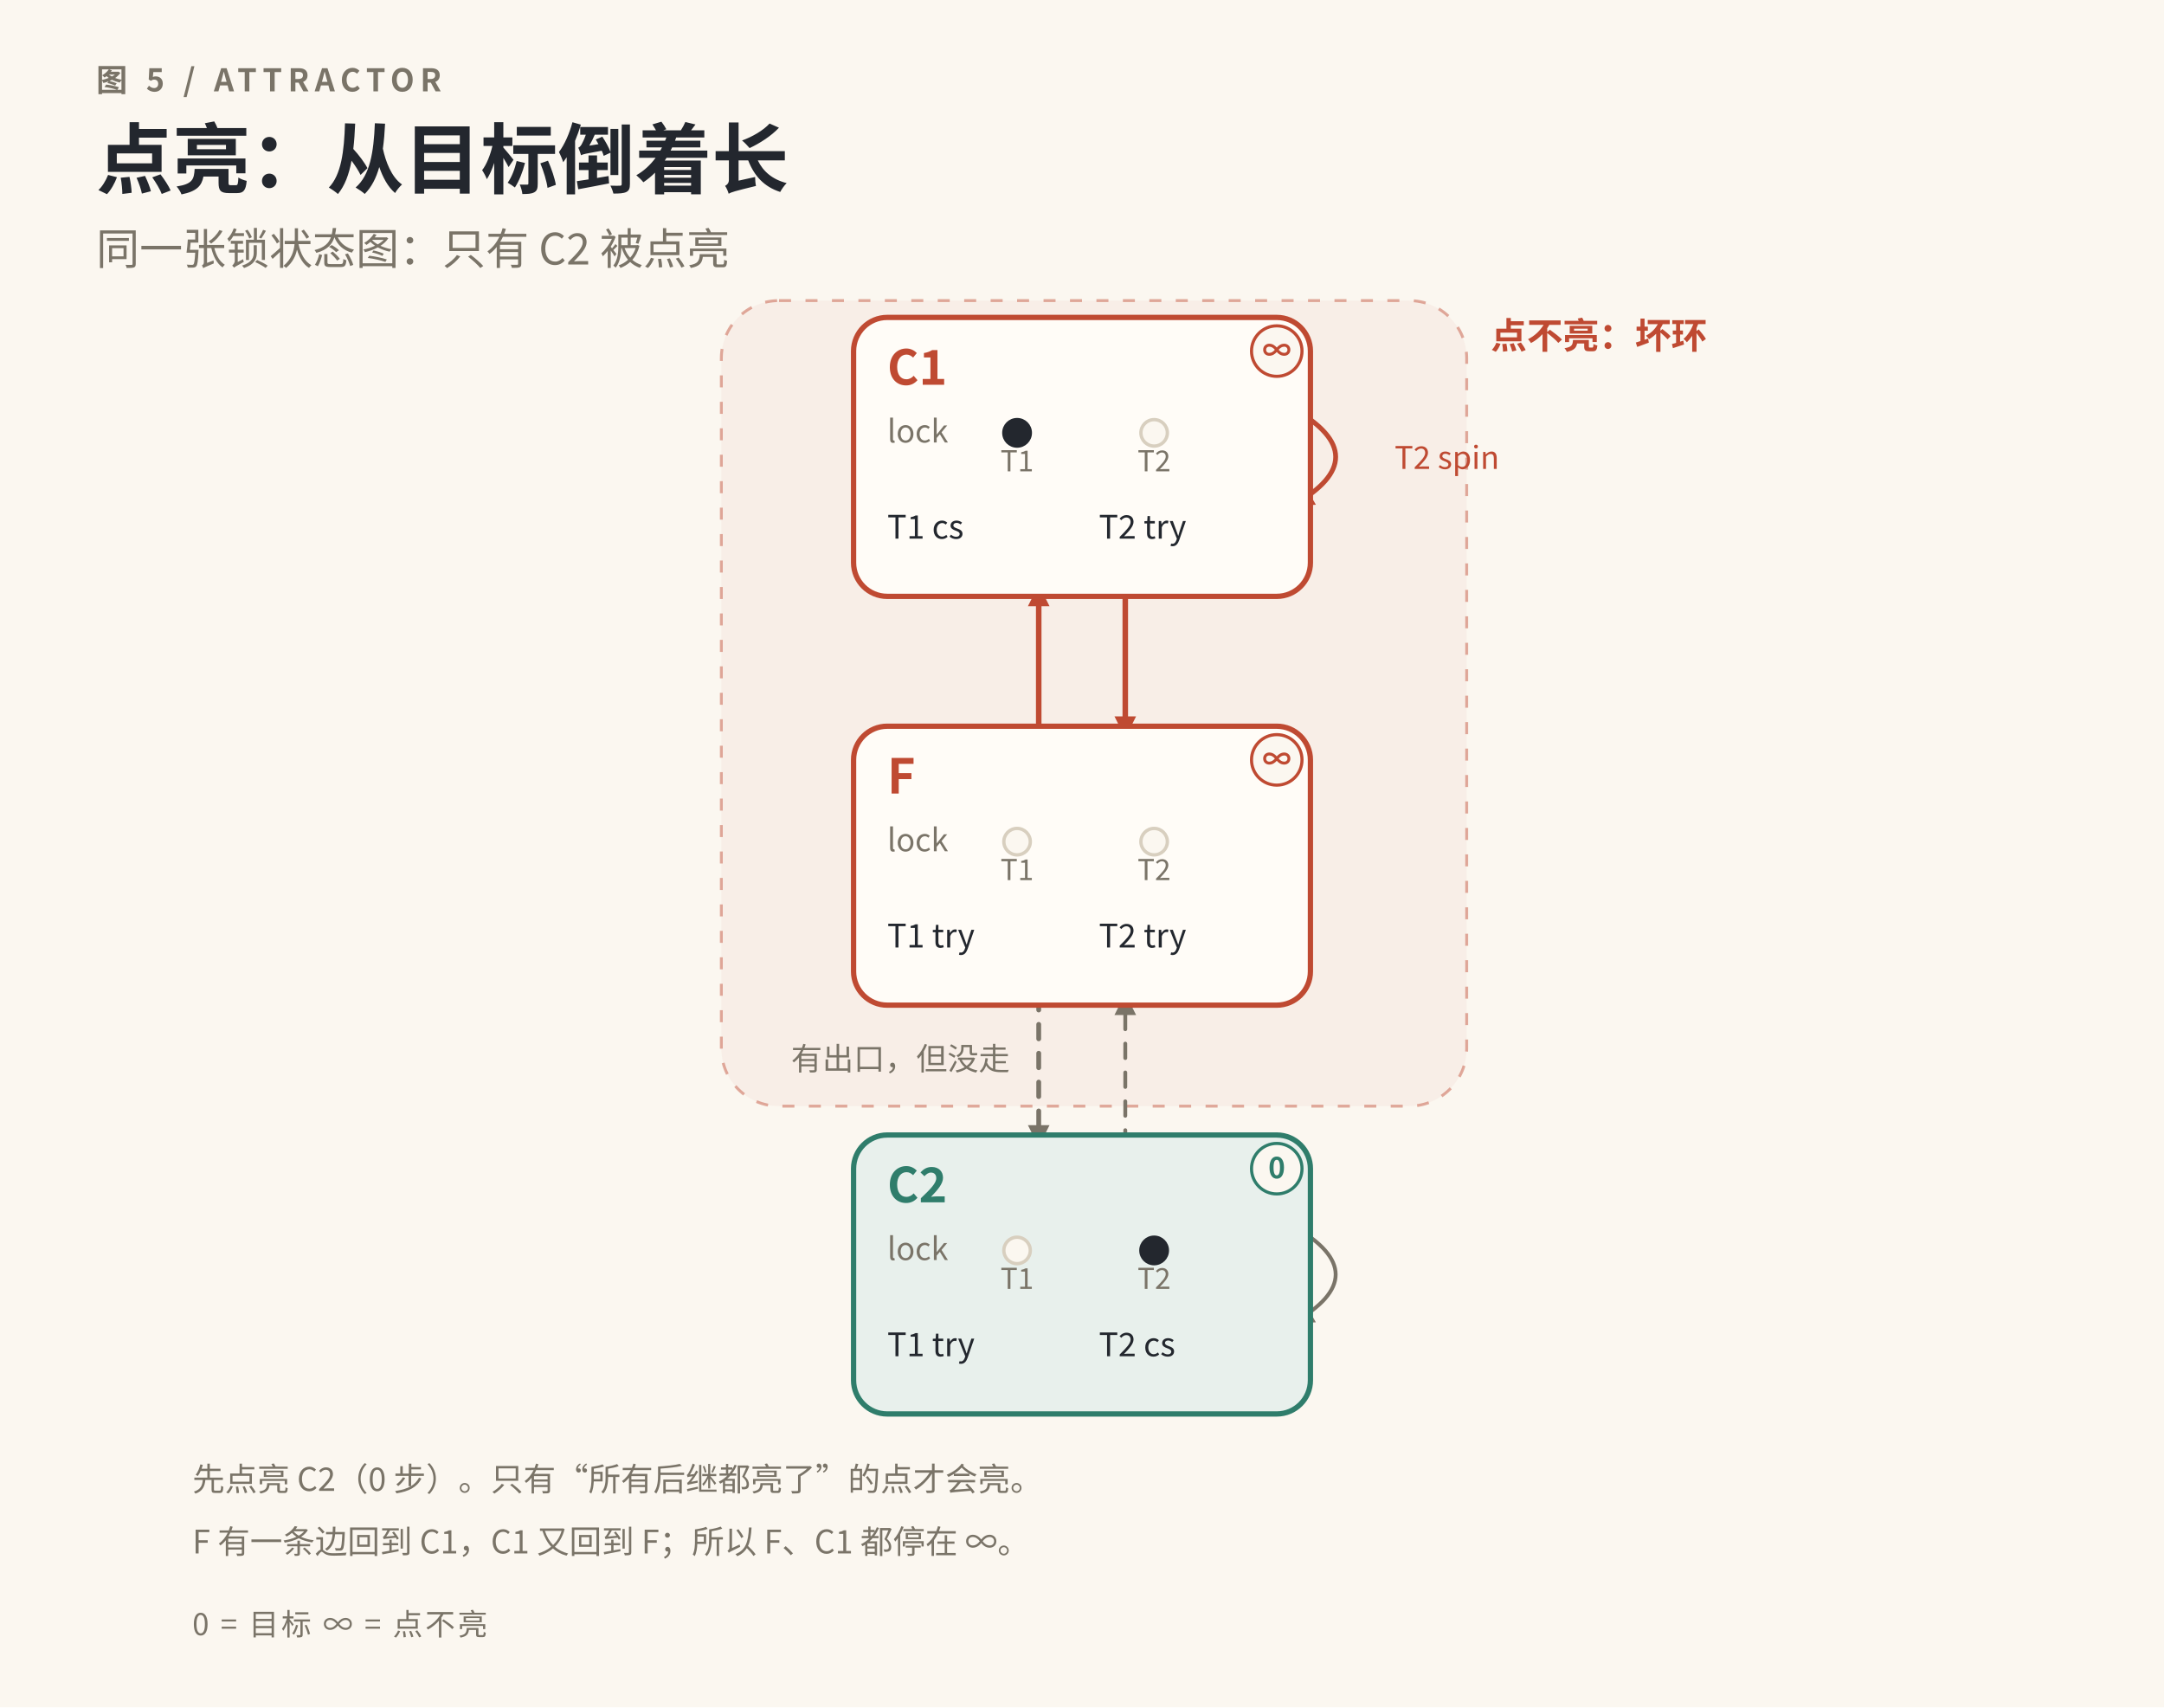
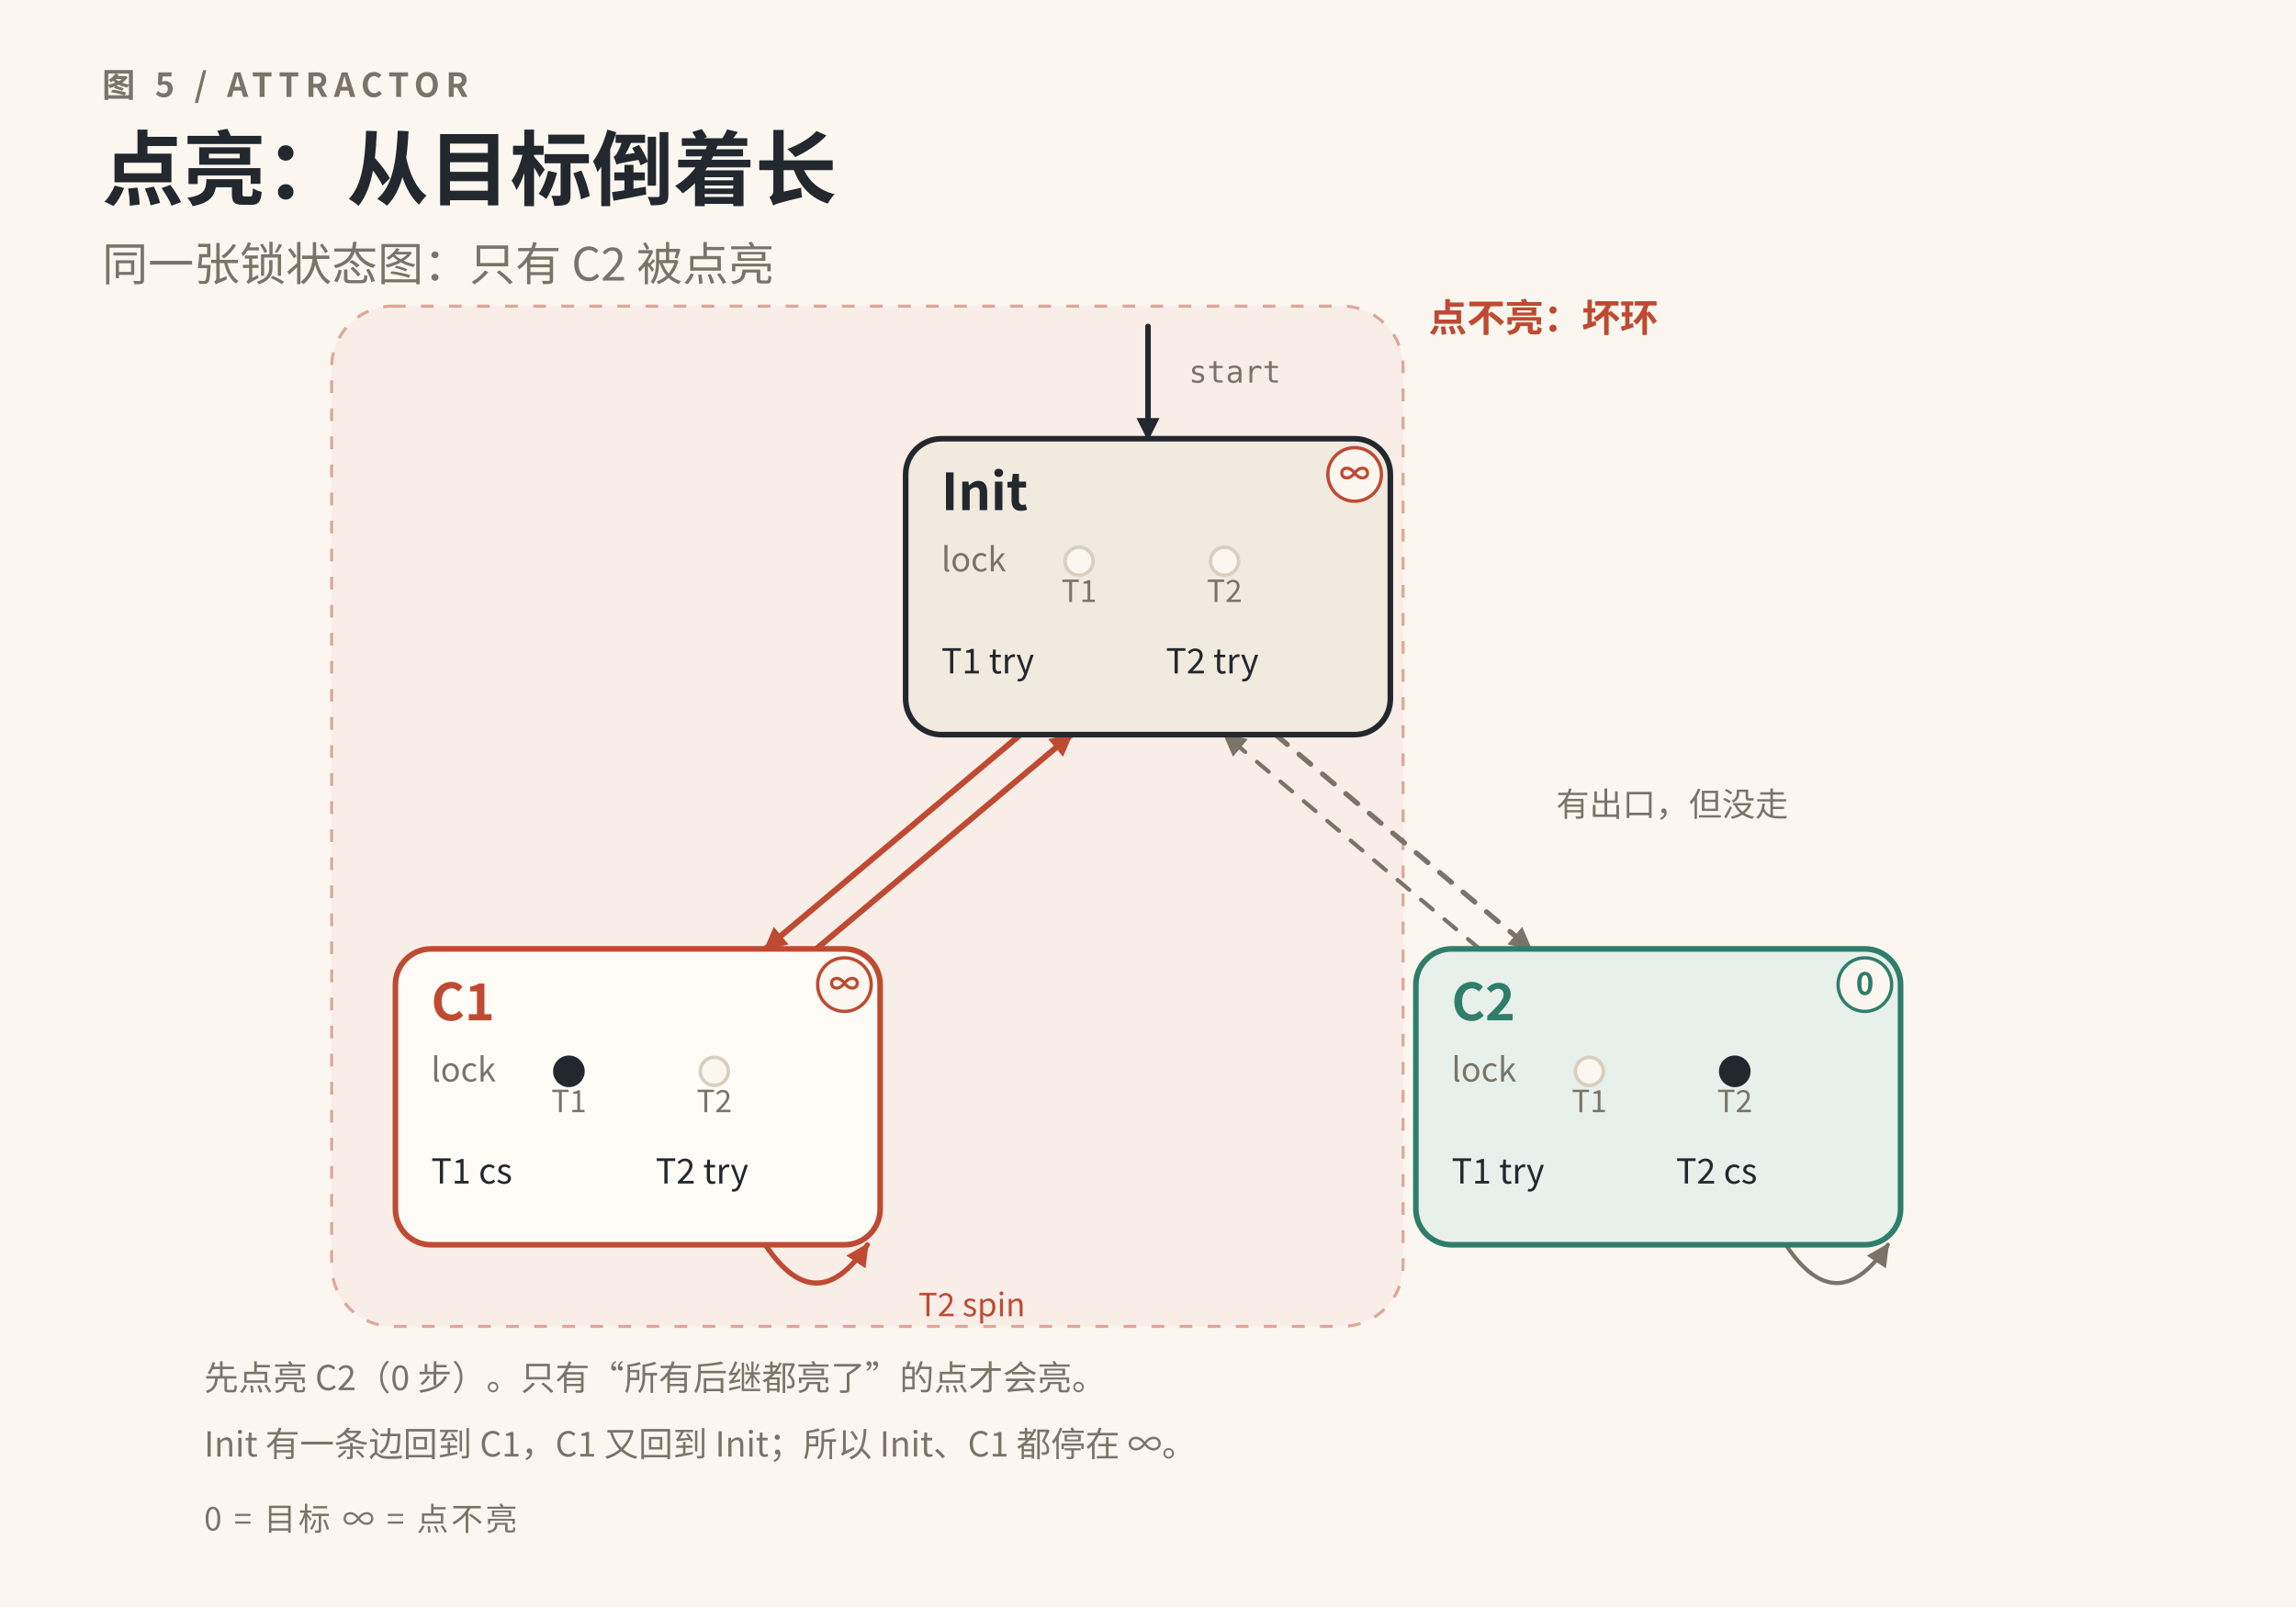
- <svg xmlns="http://www.w3.org/2000/svg" width="1800" height="1420" viewBox="0 0 900 710" text-rendering="geometricPrecision">
+ <svg xmlns="http://www.w3.org/2000/svg" width="1800" height="1260" viewBox="0 0 900 630" text-rendering="geometricPrecision">
  <defs>
+     <marker id="ar-ink" viewBox="0 0 10 10" refX="9" refY="5" markerWidth="9" markerHeight="9" markerUnits="userSpaceOnUse" orient="auto">
+       <path d="M 0 0 L 10 5 L 0 10 z" fill="#23272E" />
+     </marker>
    <marker id="ar-red" viewBox="0 0 10 10" refX="9" refY="5" markerWidth="9" markerHeight="9" markerUnits="userSpaceOnUse" orient="auto">
      <path d="M 0 0 L 10 5 L 0 10 z" fill="#BF4A32" />
    </marker>
    <marker id="ar-muted" viewBox="0 0 10 10" refX="9" refY="5" markerWidth="9" markerHeight="9" markerUnits="userSpaceOnUse" orient="auto">
      <path d="M 0 0 L 10 5 L 0 10 z" fill="#7A7468" />
    </marker>
  </defs>
-   <rect width="900" height="710" fill="#FBF7F0" />
+   <rect width="900" height="630" fill="#FBF7F0" />
  <text x="40.0" y="38.0" font-family="PingFang SC, Hiragino Sans GB, Noto Sans CJK SC, sans-serif" font-size="13" font-weight="600" fill="#7A7468" text-anchor="start" letter-spacing="2.4">图 5 / ATTRACTOR</text>
  <text x="40.0" y="78.0" font-family="PingFang SC, Hiragino Sans GB, Noto Sans CJK SC, sans-serif" font-size="32" font-weight="700" fill="#23272E" text-anchor="start">点亮：从目标倒着长</text>
  <text x="40.0" y="110.0" font-family="PingFang SC, Hiragino Sans GB, Noto Sans CJK SC, sans-serif" font-size="18" font-weight="normal" fill="#7A7468" text-anchor="start">同一张锁状态图：只有 C2 被点亮</text>
-   <rect x="300.0" y="125.0" width="310.0" height="335.0" rx="24" fill="#BF4A32" stroke="none" stroke-width="1" opacity="0.05" />
-   <rect x="300.0" y="125.0" width="310.0" height="335.0" rx="24" fill="none" stroke="#BF4A32" stroke-width="1.2" stroke-dasharray="5 6" opacity="0.45" />
-   <text x="620.0" y="145.0" font-family="PingFang SC, Hiragino Sans GB, Noto Sans CJK SC, sans-serif" font-size="15" font-weight="700" fill="#BF4A32" text-anchor="start">点不亮：坏环</text>
-   <path d="M 432.0 306.0 Q 432.0 275.0 432.0 244.0" fill="none" stroke="#BF4A32" stroke-width="2.3" stroke-linecap="round" marker-end="url(#ar-red)" />
-   <path d="M 468.0 244.0 Q 468.0 275.0 468.0 306.0" fill="none" stroke="#BF4A32" stroke-width="2.3" stroke-linecap="round" marker-end="url(#ar-red)" />
-   <path d="M 432.0 414.0 Q 432.0 445.0 432.0 476.0" fill="none" stroke="#7A7468" stroke-width="2.0" stroke-linecap="round" stroke-dasharray="6 6" marker-end="url(#ar-muted)" />
-   <path d="M 468.0 476.0 Q 468.0 445.0 468.0 414.0" fill="none" stroke="#7A7468" stroke-width="1.6" stroke-linecap="round" stroke-dasharray="6 6" marker-end="url(#ar-muted)" />
-   <path d="M 538.0 170.0 Q 573.0 190.0 538.0 210.0" fill="none" stroke="#BF4A32" stroke-width="2.0" stroke-linecap="round" marker-end="url(#ar-red)" />
-   <path d="M 538.0 510.0 Q 573.0 530.0 538.0 550.0" fill="none" stroke="#7A7468" stroke-width="1.6" stroke-linecap="round" marker-end="url(#ar-muted)" />
-   <text x="420.0" y="445.0" font-family="PingFang SC, Hiragino Sans GB, Noto Sans CJK SC, sans-serif" font-size="13" font-weight="normal" fill="#7A7468" text-anchor="end">有出口，但没走</text>
-   <text x="580.0" y="195.0" font-family="PingFang SC, Hiragino Sans GB, Noto Sans CJK SC, sans-serif" font-size="13" font-weight="normal" fill="#BF4A32" text-anchor="start">T2 spin</text>
-   <rect x="355.0" y="132.0" width="190.0" height="116.0" rx="14" fill="#FFFCF7" stroke="#BF4A32" stroke-width="2.2" />
-   <text x="369.0" y="160.0" font-family="PingFang SC, Hiragino Sans GB, Noto Sans CJK SC, sans-serif" font-size="20" font-weight="700" fill="#BF4A32" text-anchor="start">C1</text>
-   <text x="369.0" y="184.0" font-family="PingFang SC, Hiragino Sans GB, Noto Sans CJK SC, sans-serif" font-size="13" font-weight="normal" fill="#7A7468" text-anchor="start">lock</text>
-   <circle cx="423.0" cy="180.0" r="5.5" fill="#23272E" stroke="#23272E" stroke-width="1.4" />
-   <text x="423.0" y="196.0" font-family="PingFang SC, Hiragino Sans GB, Noto Sans CJK SC, sans-serif" font-size="12" font-weight="normal" fill="#7A7468" text-anchor="middle">T1</text>
-   <circle cx="480.0" cy="180.0" r="5.5" fill="#FBF7F0" stroke="#D8CFBF" stroke-width="1.4" />
-   <text x="480.0" y="196.0" font-family="PingFang SC, Hiragino Sans GB, Noto Sans CJK SC, sans-serif" font-size="12" font-weight="normal" fill="#7A7468" text-anchor="middle">T2</text>
-   <text x="369.0" y="224.0" font-family="PingFang SC, Hiragino Sans GB, Noto Sans CJK SC, sans-serif" font-size="13.5" font-weight="normal" fill="#23272E" text-anchor="start">T1 cs</text>
-   <text x="457.0" y="224.0" font-family="PingFang SC, Hiragino Sans GB, Noto Sans CJK SC, sans-serif" font-size="13.5" font-weight="normal" fill="#23272E" text-anchor="start">T2 try</text>
-   <circle cx="531.0" cy="146.0" r="10.5" fill="#FBF7F0" stroke="#BF4A32" stroke-width="1.3" />
-   <text x="531.0" y="150.0" font-family="PingFang SC, Hiragino Sans GB, Noto Sans CJK SC, sans-serif" font-size="12" font-weight="600" fill="#BF4A32" text-anchor="middle">∞</text>
-   <rect x="355.0" y="302.0" width="190.0" height="116.0" rx="14" fill="#FFFCF7" stroke="#BF4A32" stroke-width="2.2" />
-   <text x="369.0" y="330.0" font-family="PingFang SC, Hiragino Sans GB, Noto Sans CJK SC, sans-serif" font-size="20" font-weight="700" fill="#BF4A32" text-anchor="start">F</text>
-   <text x="369.0" y="354.0" font-family="PingFang SC, Hiragino Sans GB, Noto Sans CJK SC, sans-serif" font-size="13" font-weight="normal" fill="#7A7468" text-anchor="start">lock</text>
-   <circle cx="423.0" cy="350.0" r="5.5" fill="#FBF7F0" stroke="#D8CFBF" stroke-width="1.4" />
-   <text x="423.0" y="366.0" font-family="PingFang SC, Hiragino Sans GB, Noto Sans CJK SC, sans-serif" font-size="12" font-weight="normal" fill="#7A7468" text-anchor="middle">T1</text>
-   <circle cx="480.0" cy="350.0" r="5.5" fill="#FBF7F0" stroke="#D8CFBF" stroke-width="1.4" />
-   <text x="480.0" y="366.0" font-family="PingFang SC, Hiragino Sans GB, Noto Sans CJK SC, sans-serif" font-size="12" font-weight="normal" fill="#7A7468" text-anchor="middle">T2</text>
-   <text x="369.0" y="394.0" font-family="PingFang SC, Hiragino Sans GB, Noto Sans CJK SC, sans-serif" font-size="13.5" font-weight="normal" fill="#23272E" text-anchor="start">T1 try</text>
-   <text x="457.0" y="394.0" font-family="PingFang SC, Hiragino Sans GB, Noto Sans CJK SC, sans-serif" font-size="13.5" font-weight="normal" fill="#23272E" text-anchor="start">T2 try</text>
-   <circle cx="531.0" cy="316.0" r="10.5" fill="#FBF7F0" stroke="#BF4A32" stroke-width="1.3" />
-   <text x="531.0" y="320.0" font-family="PingFang SC, Hiragino Sans GB, Noto Sans CJK SC, sans-serif" font-size="12" font-weight="600" fill="#BF4A32" text-anchor="middle">∞</text>
-   <rect x="355.0" y="472.0" width="190.0" height="116.0" rx="14" fill="#E8F0EC" stroke="#2F7D6B" stroke-width="2.2" />
-   <text x="369.0" y="500.0" font-family="PingFang SC, Hiragino Sans GB, Noto Sans CJK SC, sans-serif" font-size="20" font-weight="700" fill="#2F7D6B" text-anchor="start">C2</text>
-   <text x="369.0" y="524.0" font-family="PingFang SC, Hiragino Sans GB, Noto Sans CJK SC, sans-serif" font-size="13" font-weight="normal" fill="#7A7468" text-anchor="start">lock</text>
-   <circle cx="423.0" cy="520.0" r="5.5" fill="#FBF7F0" stroke="#D8CFBF" stroke-width="1.4" />
-   <text x="423.0" y="536.0" font-family="PingFang SC, Hiragino Sans GB, Noto Sans CJK SC, sans-serif" font-size="12" font-weight="normal" fill="#7A7468" text-anchor="middle">T1</text>
-   <circle cx="480.0" cy="520.0" r="5.5" fill="#23272E" stroke="#23272E" stroke-width="1.4" />
-   <text x="480.0" y="536.0" font-family="PingFang SC, Hiragino Sans GB, Noto Sans CJK SC, sans-serif" font-size="12" font-weight="normal" fill="#7A7468" text-anchor="middle">T2</text>
-   <text x="369.0" y="564.0" font-family="PingFang SC, Hiragino Sans GB, Noto Sans CJK SC, sans-serif" font-size="13.5" font-weight="normal" fill="#23272E" text-anchor="start">T1 try</text>
-   <text x="457.0" y="564.0" font-family="PingFang SC, Hiragino Sans GB, Noto Sans CJK SC, sans-serif" font-size="13.5" font-weight="normal" fill="#23272E" text-anchor="start">T2 cs</text>
-   <circle cx="531.0" cy="486.0" r="10.5" fill="#FBF7F0" stroke="#2F7D6B" stroke-width="1.3" />
-   <text x="531.0" y="490.0" font-family="PingFang SC, Hiragino Sans GB, Noto Sans CJK SC, sans-serif" font-size="12" font-weight="600" fill="#2F7D6B" text-anchor="middle">0</text>
-   <text x="80.0" y="620.0" font-family="PingFang SC, Hiragino Sans GB, Noto Sans CJK SC, sans-serif" font-size="13.5" font-weight="normal" fill="#7A7468" text-anchor="start">先点亮 C2（0 步）。只有“所有后继都亮了”的点才会亮。</text>
-   <text x="80.0" y="646.0" font-family="PingFang SC, Hiragino Sans GB, Noto Sans CJK SC, sans-serif" font-size="13.5" font-weight="normal" fill="#7A7468" text-anchor="start">F 有一条边回到 C1，C1 又回到 F；所以 F、C1 都停在 ∞。</text>
-   <text x="80.0" y="680.0" font-family="PingFang SC, Hiragino Sans GB, Noto Sans CJK SC, sans-serif" font-size="12.5" font-weight="normal" fill="#7A7468" text-anchor="start" letter-spacing="1">0 = 目标    ∞ = 点不亮</text>
+   <rect x="130.0" y="120.0" width="420.0" height="400.0" rx="24" fill="#BF4A32" stroke="none" stroke-width="1" opacity="0.05" />
+   <rect x="130.0" y="120.0" width="420.0" height="400.0" rx="24" fill="none" stroke="#BF4A32" stroke-width="1.2" stroke-dasharray="5 6" opacity="0.45" />
+   <text x="560.0" y="130.0" font-family="PingFang SC, Hiragino Sans GB, Noto Sans CJK SC, sans-serif" font-size="15" font-weight="700" fill="#BF4A32" text-anchor="start">点不亮：坏环</text>
+   <path d="M 450.0 128.0 Q 450.0 150.0 450.0 172.0" fill="none" stroke="#23272E" stroke-width="2.2" stroke-linecap="round" marker-end="url(#ar-ink)" />
+   <text x="466.0" y="150.0" font-family="SFMono-Regular, Menlo, Consolas, monospace" font-size="12" font-weight="normal" fill="#7A7468" text-anchor="start">start</text>
+   <path d="M 400.0 288.0 Q 350.0 330.0 300.0 372.0" fill="none" stroke="#BF4A32" stroke-width="2.3" stroke-linecap="round" marker-end="url(#ar-red)" />
+   <path d="M 320.0 372.0 Q 370.0 330.0 420.0 288.0" fill="none" stroke="#BF4A32" stroke-width="2.3" stroke-linecap="round" marker-end="url(#ar-red)" />
+   <path d="M 500.0 288.0 Q 550.0 330.0 600.0 372.0" fill="none" stroke="#7A7468" stroke-width="2.0" stroke-linecap="round" stroke-dasharray="6 6" marker-end="url(#ar-muted)" />
+   <path d="M 580.0 372.0 Q 530.0 330.0 480.0 288.0" fill="none" stroke="#7A7468" stroke-width="1.6" stroke-linecap="round" stroke-dasharray="6 6" marker-end="url(#ar-muted)" />
+   <path d="M 300.0 488.0 Q 320.0 518.0 340.0 488.0" fill="none" stroke="#BF4A32" stroke-width="2.0" stroke-linecap="round" marker-end="url(#ar-red)" />
+   <path d="M 700.0 488.0 Q 720.0 518.0 740.0 488.0" fill="none" stroke="#7A7468" stroke-width="1.6" stroke-linecap="round" marker-end="url(#ar-muted)" />
+   <text x="610.0" y="320.0" font-family="PingFang SC, Hiragino Sans GB, Noto Sans CJK SC, sans-serif" font-size="13" font-weight="normal" fill="#7A7468" text-anchor="start">有出口，但没走</text>
+   <text x="360.0" y="516.0" font-family="PingFang SC, Hiragino Sans GB, Noto Sans CJK SC, sans-serif" font-size="12.5" font-weight="normal" fill="#BF4A32" text-anchor="start">T2 spin</text>
+   <rect x="155.0" y="372.0" width="190.0" height="116.0" rx="14" fill="#FFFCF7" stroke="#BF4A32" stroke-width="2.2" />
+   <text x="169.0" y="400.0" font-family="PingFang SC, Hiragino Sans GB, Noto Sans CJK SC, sans-serif" font-size="20" font-weight="700" fill="#BF4A32" text-anchor="start">C1</text>
+   <text x="169.0" y="424.0" font-family="PingFang SC, Hiragino Sans GB, Noto Sans CJK SC, sans-serif" font-size="13" font-weight="normal" fill="#7A7468" text-anchor="start">lock</text>
+   <circle cx="223.0" cy="420.0" r="5.5" fill="#23272E" stroke="#23272E" stroke-width="1.4" />
+   <text x="223.0" y="436.0" font-family="PingFang SC, Hiragino Sans GB, Noto Sans CJK SC, sans-serif" font-size="12" font-weight="normal" fill="#7A7468" text-anchor="middle">T1</text>
+   <circle cx="280.0" cy="420.0" r="5.5" fill="#FBF7F0" stroke="#D8CFBF" stroke-width="1.4" />
+   <text x="280.0" y="436.0" font-family="PingFang SC, Hiragino Sans GB, Noto Sans CJK SC, sans-serif" font-size="12" font-weight="normal" fill="#7A7468" text-anchor="middle">T2</text>
+   <text x="169.0" y="464.0" font-family="PingFang SC, Hiragino Sans GB, Noto Sans CJK SC, sans-serif" font-size="13.5" font-weight="normal" fill="#23272E" text-anchor="start">T1 cs</text>
+   <text x="257.0" y="464.0" font-family="PingFang SC, Hiragino Sans GB, Noto Sans CJK SC, sans-serif" font-size="13.5" font-weight="normal" fill="#23272E" text-anchor="start">T2 try</text>
+   <circle cx="331.0" cy="386.0" r="10.5" fill="#FBF7F0" stroke="#BF4A32" stroke-width="1.3" />
+   <text x="331.0" y="390.0" font-family="PingFang SC, Hiragino Sans GB, Noto Sans CJK SC, sans-serif" font-size="12" font-weight="600" fill="#BF4A32" text-anchor="middle">∞</text>
+   <rect x="355.0" y="172.0" width="190.0" height="116.0" rx="14" fill="#F1EADF" stroke="#23272E" stroke-width="2.2" />
+   <text x="369.0" y="200.0" font-family="PingFang SC, Hiragino Sans GB, Noto Sans CJK SC, sans-serif" font-size="20" font-weight="700" fill="#23272E" text-anchor="start">Init</text>
+   <text x="369.0" y="224.0" font-family="PingFang SC, Hiragino Sans GB, Noto Sans CJK SC, sans-serif" font-size="13" font-weight="normal" fill="#7A7468" text-anchor="start">lock</text>
+   <circle cx="423.0" cy="220.0" r="5.5" fill="#FBF7F0" stroke="#D8CFBF" stroke-width="1.4" />
+   <text x="423.0" y="236.0" font-family="PingFang SC, Hiragino Sans GB, Noto Sans CJK SC, sans-serif" font-size="12" font-weight="normal" fill="#7A7468" text-anchor="middle">T1</text>
+   <circle cx="480.0" cy="220.0" r="5.5" fill="#FBF7F0" stroke="#D8CFBF" stroke-width="1.4" />
+   <text x="480.0" y="236.0" font-family="PingFang SC, Hiragino Sans GB, Noto Sans CJK SC, sans-serif" font-size="12" font-weight="normal" fill="#7A7468" text-anchor="middle">T2</text>
+   <text x="369.0" y="264.0" font-family="PingFang SC, Hiragino Sans GB, Noto Sans CJK SC, sans-serif" font-size="13.5" font-weight="normal" fill="#23272E" text-anchor="start">T1 try</text>
+   <text x="457.0" y="264.0" font-family="PingFang SC, Hiragino Sans GB, Noto Sans CJK SC, sans-serif" font-size="13.5" font-weight="normal" fill="#23272E" text-anchor="start">T2 try</text>
+   <circle cx="531.0" cy="186.0" r="10.5" fill="#FBF7F0" stroke="#BF4A32" stroke-width="1.3" />
+   <text x="531.0" y="190.0" font-family="PingFang SC, Hiragino Sans GB, Noto Sans CJK SC, sans-serif" font-size="12" font-weight="600" fill="#BF4A32" text-anchor="middle">∞</text>
+   <rect x="555.0" y="372.0" width="190.0" height="116.0" rx="14" fill="#E8F0EC" stroke="#2F7D6B" stroke-width="2.2" />
+   <text x="569.0" y="400.0" font-family="PingFang SC, Hiragino Sans GB, Noto Sans CJK SC, sans-serif" font-size="20" font-weight="700" fill="#2F7D6B" text-anchor="start">C2</text>
+   <text x="569.0" y="424.0" font-family="PingFang SC, Hiragino Sans GB, Noto Sans CJK SC, sans-serif" font-size="13" font-weight="normal" fill="#7A7468" text-anchor="start">lock</text>
+   <circle cx="623.0" cy="420.0" r="5.5" fill="#FBF7F0" stroke="#D8CFBF" stroke-width="1.4" />
+   <text x="623.0" y="436.0" font-family="PingFang SC, Hiragino Sans GB, Noto Sans CJK SC, sans-serif" font-size="12" font-weight="normal" fill="#7A7468" text-anchor="middle">T1</text>
+   <circle cx="680.0" cy="420.0" r="5.5" fill="#23272E" stroke="#23272E" stroke-width="1.4" />
+   <text x="680.0" y="436.0" font-family="PingFang SC, Hiragino Sans GB, Noto Sans CJK SC, sans-serif" font-size="12" font-weight="normal" fill="#7A7468" text-anchor="middle">T2</text>
+   <text x="569.0" y="464.0" font-family="PingFang SC, Hiragino Sans GB, Noto Sans CJK SC, sans-serif" font-size="13.5" font-weight="normal" fill="#23272E" text-anchor="start">T1 try</text>
+   <text x="657.0" y="464.0" font-family="PingFang SC, Hiragino Sans GB, Noto Sans CJK SC, sans-serif" font-size="13.5" font-weight="normal" fill="#23272E" text-anchor="start">T2 cs</text>
+   <circle cx="731.0" cy="386.0" r="10.5" fill="#FBF7F0" stroke="#2F7D6B" stroke-width="1.3" />
+   <text x="731.0" y="390.0" font-family="PingFang SC, Hiragino Sans GB, Noto Sans CJK SC, sans-serif" font-size="12" font-weight="600" fill="#2F7D6B" text-anchor="middle">0</text>
+   <text x="80.0" y="545.0" font-family="PingFang SC, Hiragino Sans GB, Noto Sans CJK SC, sans-serif" font-size="13.5" font-weight="normal" fill="#7A7468" text-anchor="start">先点亮 C2（0 步）。只有“所有后继都亮了”的点才会亮。</text>
+   <text x="80.0" y="571.0" font-family="PingFang SC, Hiragino Sans GB, Noto Sans CJK SC, sans-serif" font-size="13.5" font-weight="normal" fill="#7A7468" text-anchor="start">Init 有一条边回到 C1，C1 又回到 Init；所以 Init、C1 都停在 ∞。</text>
+   <text x="80.0" y="600.0" font-family="PingFang SC, Hiragino Sans GB, Noto Sans CJK SC, sans-serif" font-size="12.5" font-weight="normal" fill="#7A7468" text-anchor="start" letter-spacing="1">0 = 目标    ∞ = 点不亮</text>
</svg>
